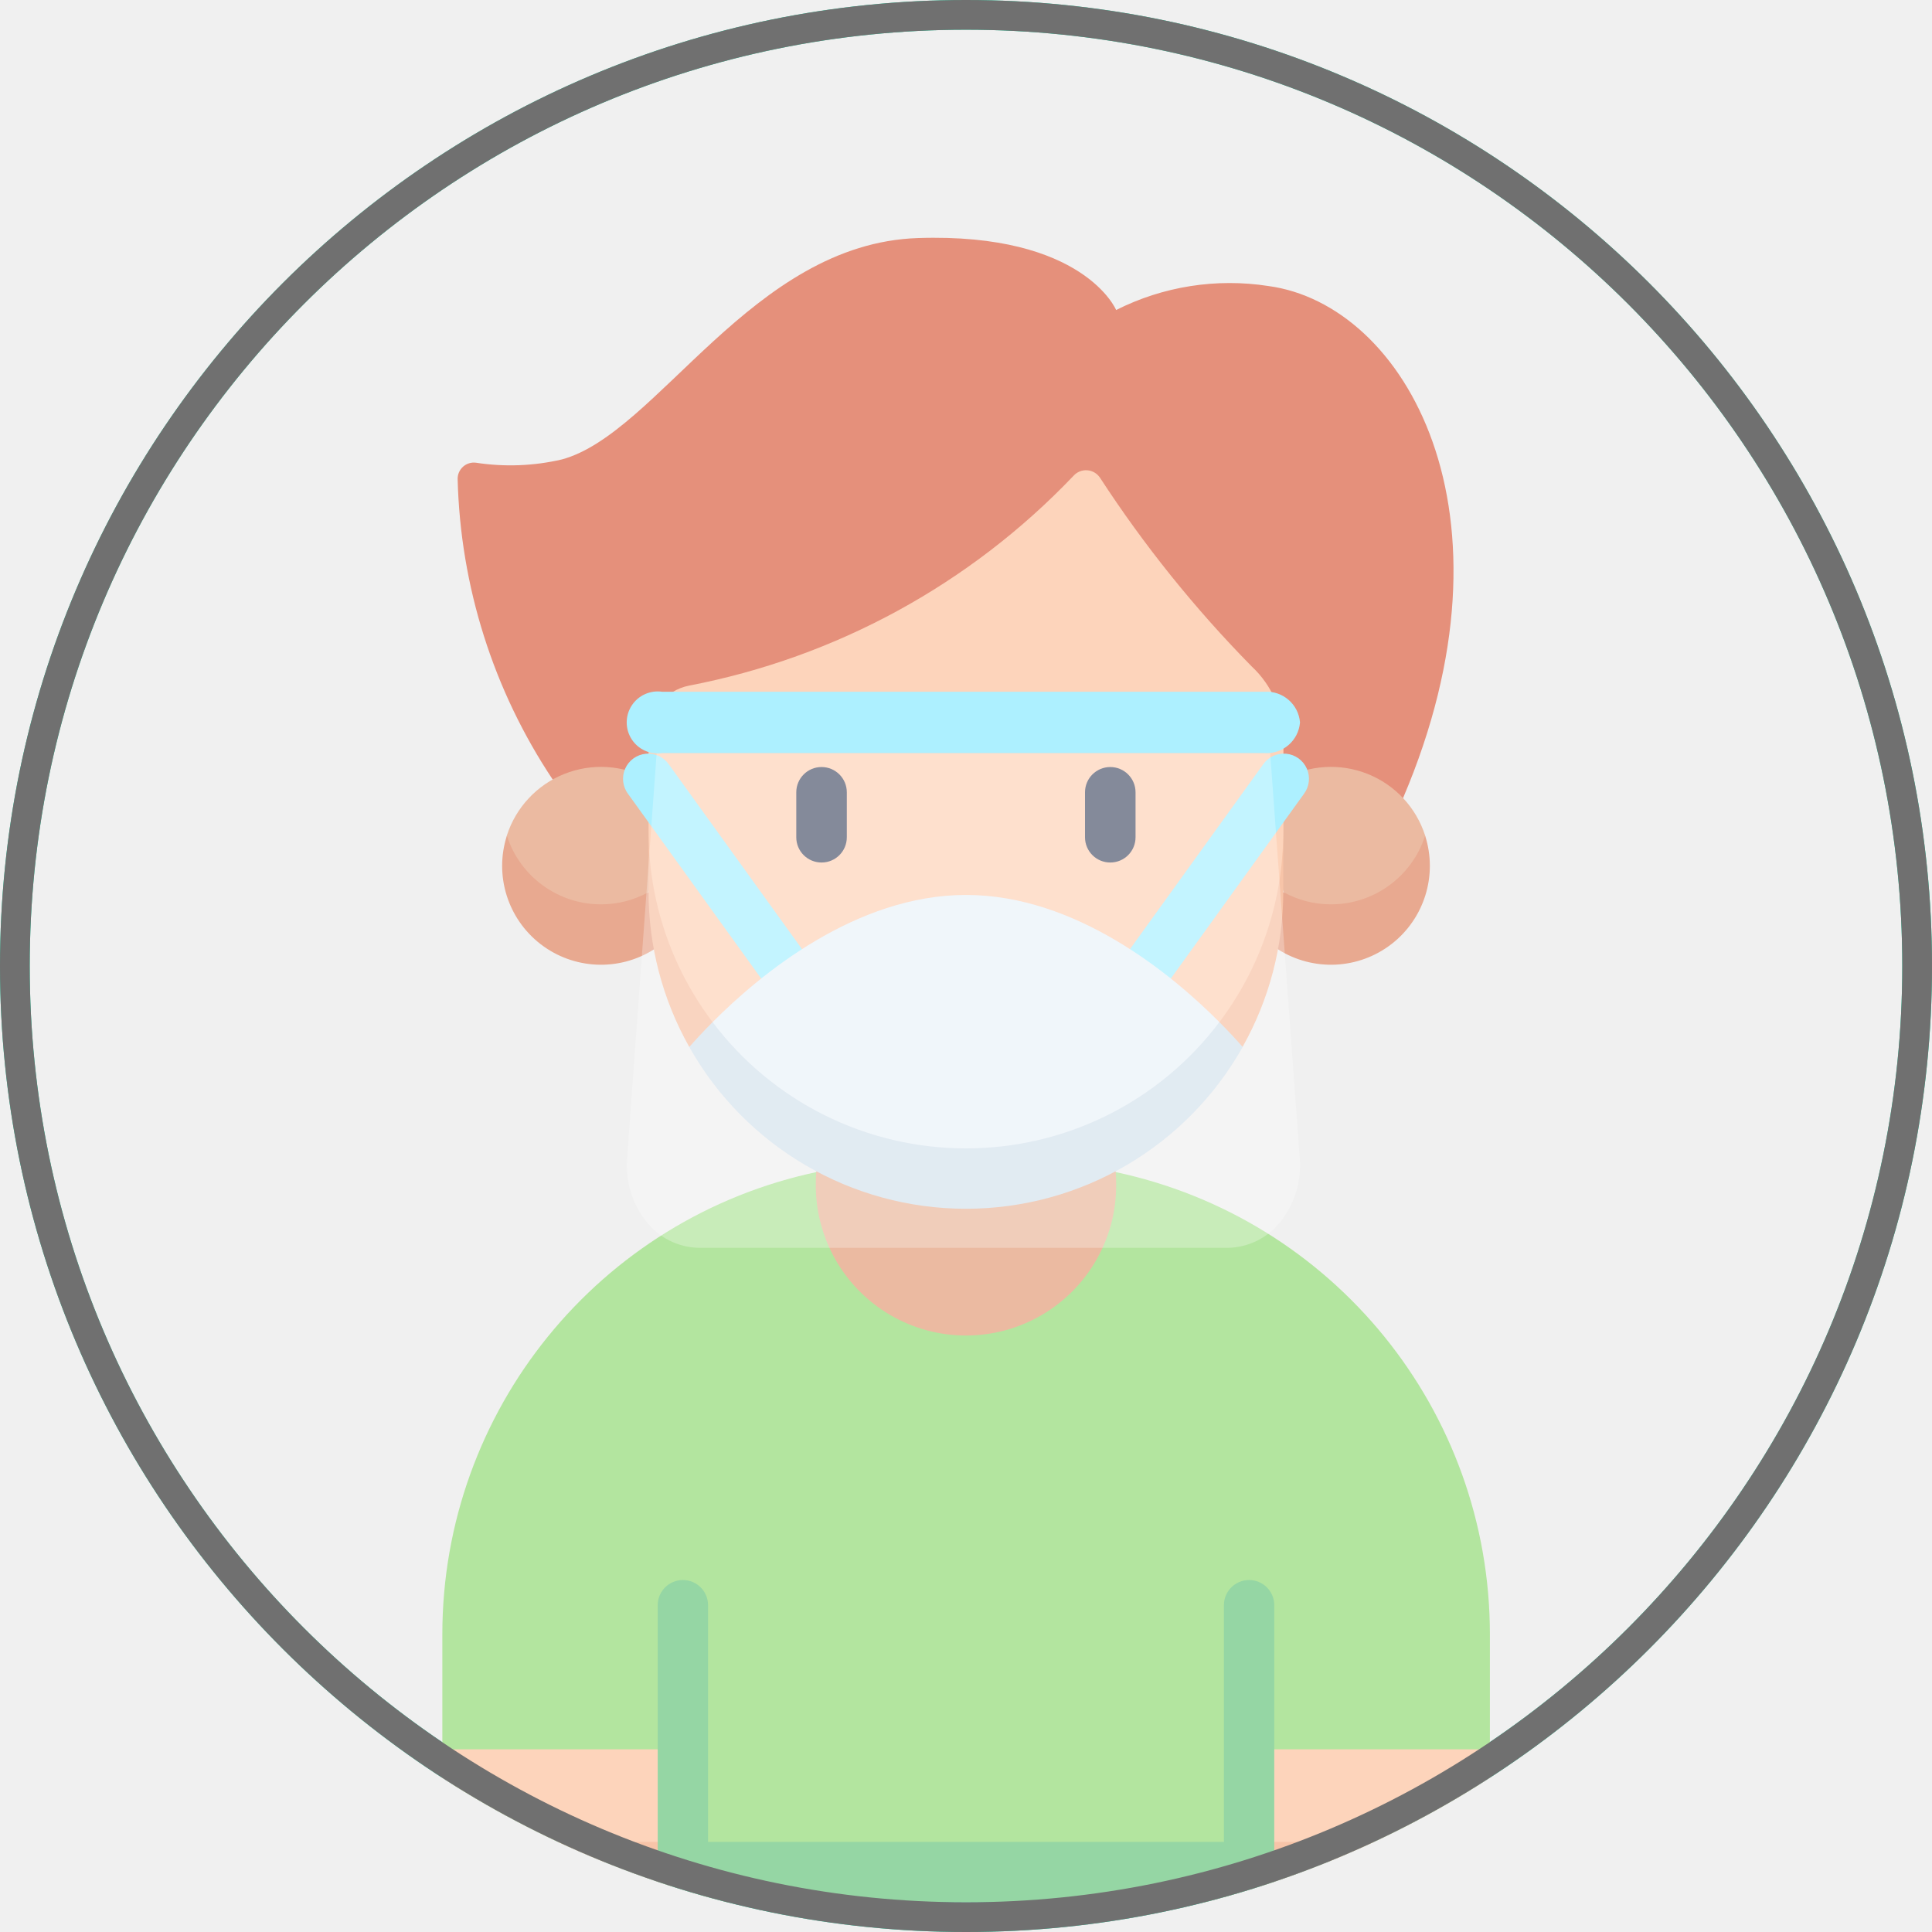
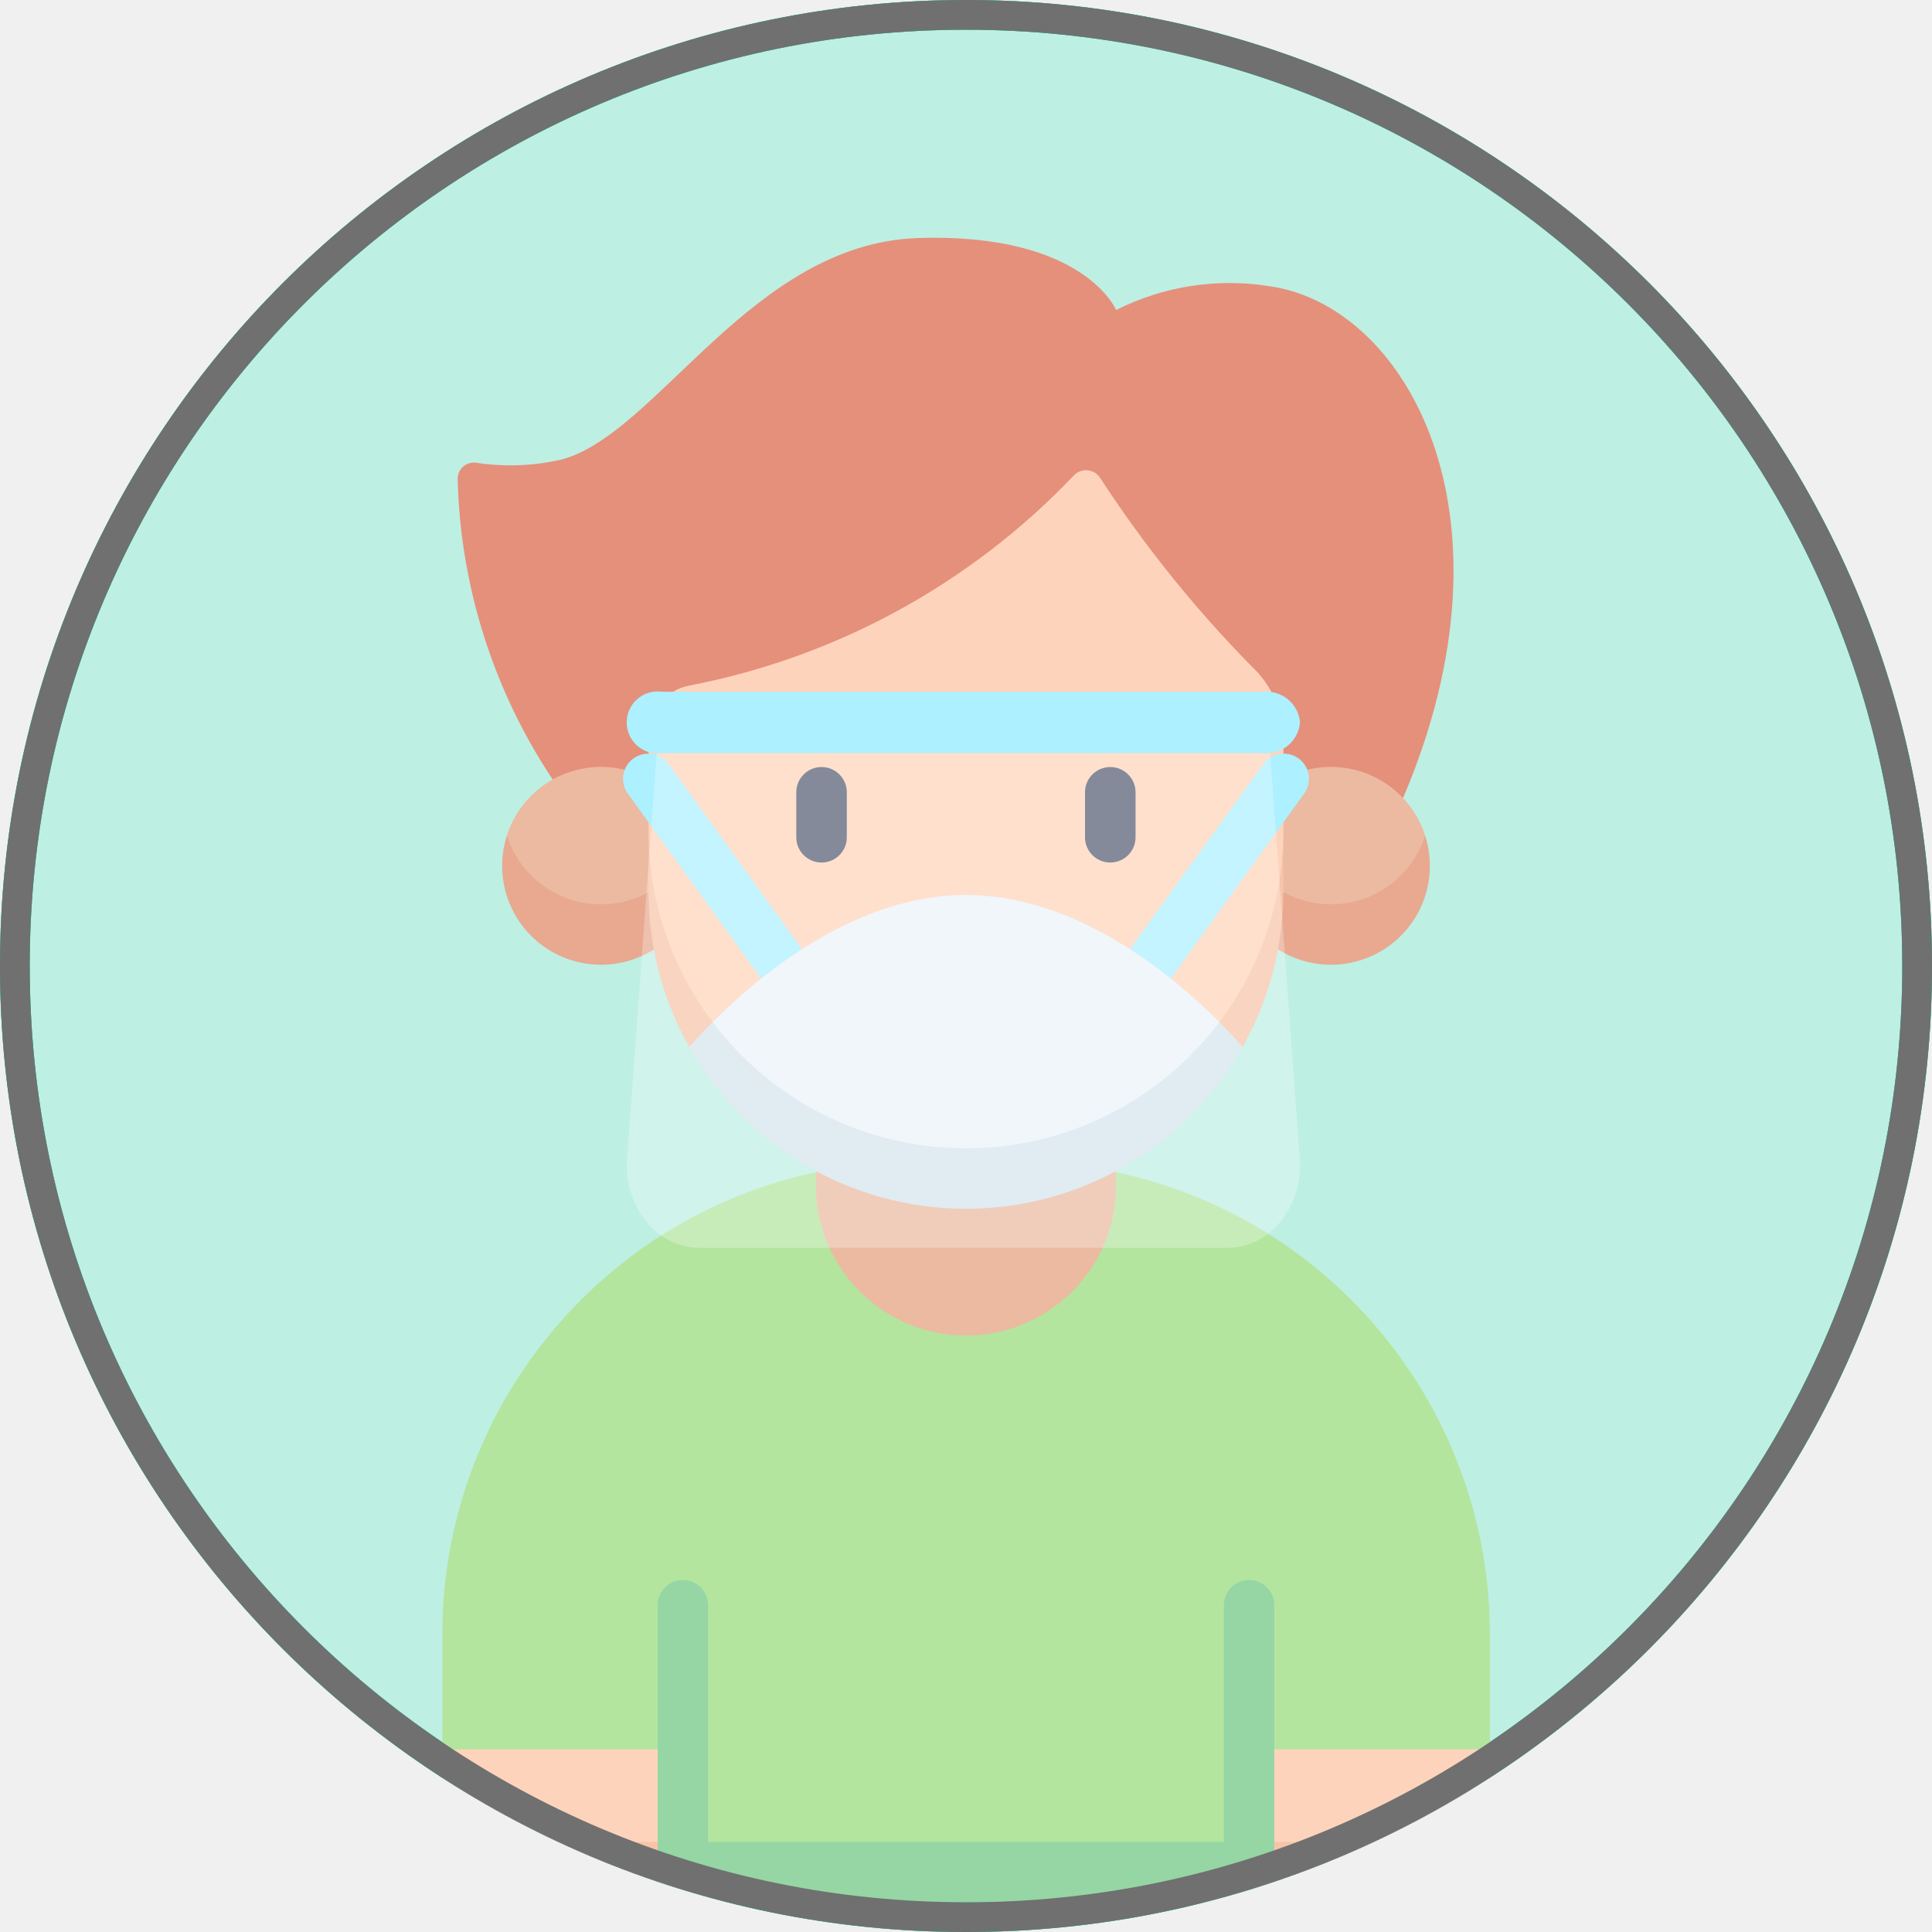
<svg xmlns="http://www.w3.org/2000/svg" width="65" height="65" viewBox="0 0 65 65">
  <defs>
    <clipPath id="clip-path">
      <circle id="Ellipse_28" data-name="Ellipse 28" cx="32.5" cy="32.5" r="32.5" transform="translate(1282 1026)" fill="#fff" opacity="0.67" />
    </clipPath>
  </defs>
-   <g id="Group_220" data-name="Group 220" transform="translate(-155 -1054)">
-     <g id="Ellipse_33" data-name="Ellipse 33" transform="translate(155 1054)" fill="none" stroke="rgba(0,219,158,0.9)" stroke-width="1">
-       <circle cx="32.5" cy="32.5" r="32.5" stroke="none" />
-       <circle cx="32.5" cy="32.5" r="32" fill="none" />
+   <g id="Group_253" data-name="Group 253" transform="translate(-155 -1054)">
+     <g id="Group_32" data-name="Group 32" transform="translate(127 166)">
+       <g id="Path_143" data-name="Path 143" transform="translate(28 888)" fill="#beefe3">
+         <path d="M32.5,0A32.5,32.5,0,1,1,0,32.5,32.5,32.5,0,0,1,32.5,0Z" stroke="none" />
+         <path d="M 32.5 1 C 28.247 1 24.122 1.833 20.239 3.475 C 16.488 5.062 13.119 7.333 10.226 10.226 C 7.333 13.119 5.062 16.488 3.475 20.239 C 1.833 24.122 1 28.247 1 32.5 C 1 36.753 1.833 40.878 3.475 44.761 C 5.062 48.512 7.333 51.881 10.226 54.774 C 13.119 57.667 16.488 59.938 20.239 61.525 C 24.122 63.167 28.247 64 32.5 64 C 36.753 64 40.878 63.167 44.761 61.525 C 48.512 59.938 51.881 57.667 54.774 54.774 C 57.667 51.881 59.938 48.512 61.525 44.761 C 63.167 40.878 64 36.753 64 32.5 C 64 28.247 63.167 24.122 61.525 20.239 C 59.938 16.488 57.667 13.119 54.774 10.226 C 51.881 7.333 48.512 5.062 44.761 3.475 C 40.878 1.833 36.753 1 32.5 1 M 32.5 0 C 50.449 0 65 14.551 65 32.5 C 65 50.449 50.449 65 32.5 65 C 14.551 65 0 50.449 0 32.5 C 0 14.551 14.551 0 32.5 0 Z" stroke="none" fill="rgba(0,219,158,0.9)" />
+       </g>
    </g>
-     <g id="Group_219" data-name="Group 219">
-       <g id="Mask_Group_13" data-name="Mask Group 13" transform="translate(-1127 28)" clip-path="url(#clip-path)">
-         <g id="Group_175" data-name="Group 175" transform="translate(-439.96 -50.5)">
-           <g id="face-mask" transform="translate(1736.838 1084.5)">
-             <g id="Group_172" data-name="Group 172" transform="translate(0 0)">
-               <g id="Group_171" data-name="Group 171" transform="translate(0 0)">
-                 <path id="Path_602" data-name="Path 602" d="M102.833,18.229a19.1,19.1,0,0,1-3.2-10.112.545.545,0,0,1,.62-.549,7.616,7.616,0,0,0,2.884-.11c3.223-.869,6.394-7.263,11.98-7.449s6.67,2.421,6.67,2.421a8.489,8.489,0,0,1,5.124-.807c4.593.621,8.628,7.619,4.527,17.232Z" transform="translate(-99.114 0)" fill="#e5907b" />
-                 <g id="Group_167" data-name="Group 167" transform="translate(2.016 17.806)">
-                   <path id="Path_603" data-name="Path 603" d="M114.763,165.109a3.173,3.173,0,0,0,3.167,3.294s1.6-1.423,1.6-1.4c0-.009,0-.018,0-.027l.984-2.032-.984-1.74a3.327,3.327,0,0,0-4.768,1.9Z" transform="translate(-114.604 -162.799)" fill="#ebbaa1" />
-                   <path id="Path_604" data-name="Path 604" d="M116.639,186.229a3.327,3.327,0,0,1-3.167-2.31,3.326,3.326,0,0,0,4.946,3.826l.859-.881-1.038-1.047A3.306,3.306,0,0,1,116.639,186.229Z" transform="translate(-113.313 -181.609)" fill="#e8a990" />
-                   <path id="Path_605" data-name="Path 605" d="M350.4,165.109a3.173,3.173,0,0,1-3.168,3.294s-1.6-1.423-1.6-1.4c0-.009,0-.018,0-.027l-.984-2.032.984-1.74a3.327,3.327,0,0,1,4.768,1.9Z" transform="translate(-319.347 -162.799)" fill="#ebbaa1" />
-                   <path id="Path_606" data-name="Path 606" d="M346.794,186.229a3.327,3.327,0,0,0,3.167-2.31,3.326,3.326,0,0,1-4.946,3.826l-.859-.881,1.038-1.047A3.305,3.305,0,0,0,346.794,186.229Z" transform="translate(-318.908 -181.609)" fill="#e8a990" />
-                 </g>
-                 <path id="Path_607" data-name="Path 607" d="M169.033,95.3c5.9,0,10.68-4.756,10.68-11.665V80.572a3.355,3.355,0,0,0-1.068-2.468,40.736,40.736,0,0,1-5.106-6.352.565.565,0,0,0-.887-.063,24.15,24.15,0,0,1-12.933,7.06,1.692,1.692,0,0,0-1.366,1.662v3.227C158.353,90.727,163.135,95.3,169.033,95.3Z" transform="translate(-151.411 -63.683)" fill="#fdd4bb" />
-                 <path id="Path_608" data-name="Path 608" d="M117.508,287.322a10.692,10.692,0,0,1-10,0,15.9,15.9,0,0,0-12.62,15.555v3.867l.984,3.12,16.638.984,16.638-.984.984-3.12v-3.867A15.9,15.9,0,0,0,117.508,287.322Z" transform="translate(-94.884 -255.896)" fill="#b3e59f" />
-                 <path id="Path_609" data-name="Path 609" d="M169.763,495.451h17.356l.847-1.016-.847-1.016H169.763l-.847,1.016Z" transform="translate(-160.819 -439.451)" fill="#95d6a4" />
-                 <path id="Path_610" data-name="Path 610" d="M209.822,287.16c-.01.131-.017.264-.017.4a5.053,5.053,0,1,0,10.105,0c0-.134-.007-.266-.017-.4Z" transform="translate(-197.236 -255.752)" fill="#ebbaa1" />
-                 <path id="Path_611" data-name="Path 611" d="M351.181,468.015l-4.049.984-4.049-.984V464.9h8.1Z" transform="translate(-315.937 -414.047)" fill="#fdd4bb" />
-                 <path id="Path_612" data-name="Path 612" d="M94.884,468.015l4.049.984,4.049-.984V464.9h-8.1Z" transform="translate(-94.884 -414.047)" fill="#fdd4bb" />
-                 <path id="Path_613" data-name="Path 613" d="M343.931,495.451h6.7a.547.547,0,0,0,.547-.547v-1.485h-7.251l-.847,1.016Z" transform="translate(-315.937 -439.451)" fill="#f7c4a8" />
-                 <path id="Path_614" data-name="Path 614" d="M95.431,495.452h6.7l.847-1.016-.847-1.016H94.884v1.485A.547.547,0,0,0,95.431,495.452Z" transform="translate(-94.884 -439.452)" fill="#f7c4a8" />
-                 <path id="Path_615" data-name="Path 615" d="M156.432,167.4a.845.845,0,0,1-.688-.352l-4.974-6.9a.847.847,0,1,1,1.374-.99l4.974,6.9a.847.847,0,0,1-.686,1.342Z" transform="translate(-144.515 -141.434)" fill="#adf0ff" />
-                 <path id="Path_616" data-name="Path 616" d="M301.271,167.4a.847.847,0,0,1-.686-1.342l4.974-6.9a.847.847,0,1,1,1.374.99l-4.974,6.9A.846.846,0,0,1,301.271,167.4Z" transform="translate(-277.944 -141.435)" fill="#adf0ff" />
-                 <g id="Group_168" data-name="Group 168" transform="translate(6.942 19.955)">
-                   <path id="Path_617" data-name="Path 617" d="M160.506,188.885a10.633,10.633,0,0,1-2.154-6.433v2.032a10.63,10.63,0,0,0,1.37,5.236l.908.207Z" transform="translate(-158.352 -182.452)" fill="#f7c4a8" />
-                   <path id="Path_618" data-name="Path 618" d="M333.172,188.883l-.1,1.043.879-.207a10.63,10.63,0,0,0,1.37-5.237V182.45A10.632,10.632,0,0,1,333.172,188.883Z" transform="translate(-313.967 -182.45)" fill="#f7c4a8" />
-                 </g>
-                 <path id="Path_619" data-name="Path 619" d="M178.049,206.419c1.176,2.976,5.043,5.232,8.526,5.232a10.119,10.119,0,0,0,8.526-5.232c-1.6-1.607-4.819-4.279-8.526-4.279S179.65,204.812,178.049,206.419Z" transform="translate(-168.953 -180.031)" fill="#ebf2f8" />
-                 <path id="Path_620" data-name="Path 620" d="M180.192,245.512a10.663,10.663,0,0,1-8.526-4.248c-.335.336-.6.627-.784.836a10.682,10.682,0,0,0,18.619,0c-.183-.209-.449-.5-.784-.836A10.663,10.663,0,0,1,180.192,245.512Z" transform="translate(-162.57 -214.876)" fill="#d6e3ed" />
-                 <g id="Group_170" data-name="Group 170" transform="translate(7.25 45.159)">
-                   <path id="Path_621" data-name="Path 621" d="M162.868,421.693v-7.962a.847.847,0,0,0-1.694,0v7.962l.847,1.016Z" transform="translate(-161.174 -412.885)" fill="#95d6a4" />
-                   <path id="Path_622" data-name="Path 622" d="M337.036,421.693v-7.962a.847.847,0,0,0-1.694,0v7.962l.847,1.016Z" transform="translate(-316.293 -412.885)" fill="#95d6a4" />
-                   <g id="Group_169" data-name="Group 169" transform="translate(0 8.808)">
-                     <path id="Path_623" data-name="Path 623" d="M161.174,493.419h1.694v2.032h-1.694Z" transform="translate(-161.174 -493.419)" fill="#95d6a4" />
-                     <path id="Path_624" data-name="Path 624" d="M335.342,493.419h1.694v2.032h-1.694Z" transform="translate(-316.293 -493.419)" fill="#95d6a4" />
+     <g id="Group_220" data-name="Group 220">
+       <g id="Ellipse_33" data-name="Ellipse 33" transform="translate(155 1054)" fill="none" stroke="rgba(0,219,158,0.9)" stroke-width="1">
+         <circle cx="32.5" cy="32.5" r="32.5" stroke="none" />
+         <circle cx="32.5" cy="32.5" r="32" fill="none" />
+       </g>
+       <g id="Group_219" data-name="Group 219">
+         <g id="Mask_Group_13" data-name="Mask Group 13" transform="translate(-1127 28)" clip-path="url(#clip-path)">
+           <g id="Group_175" data-name="Group 175" transform="translate(-439.96 -50.5)">
+             <g id="face-mask" transform="translate(1736.838 1084.5)">
+               <g id="Group_172" data-name="Group 172" transform="translate(0 0)">
+                 <g id="Group_171" data-name="Group 171" transform="translate(0 0)">
+                   <path id="Path_602" data-name="Path 602" d="M102.833,18.229a19.1,19.1,0,0,1-3.2-10.112.545.545,0,0,1,.62-.549,7.616,7.616,0,0,0,2.884-.11c3.223-.869,6.394-7.263,11.98-7.449s6.67,2.421,6.67,2.421a8.489,8.489,0,0,1,5.124-.807c4.593.621,8.628,7.619,4.527,17.232Z" transform="translate(-99.114 0)" fill="#e5907b" />
+                   <g id="Group_167" data-name="Group 167" transform="translate(2.016 17.806)">
+                     <path id="Path_603" data-name="Path 603" d="M114.763,165.109a3.173,3.173,0,0,0,3.167,3.294s1.6-1.423,1.6-1.4c0-.009,0-.018,0-.027l.984-2.032-.984-1.74a3.327,3.327,0,0,0-4.768,1.9Z" transform="translate(-114.604 -162.799)" fill="#ebbaa1" />
+                     <path id="Path_604" data-name="Path 604" d="M116.639,186.229a3.327,3.327,0,0,1-3.167-2.31,3.326,3.326,0,0,0,4.946,3.826l.859-.881-1.038-1.047A3.306,3.306,0,0,1,116.639,186.229Z" transform="translate(-113.313 -181.609)" fill="#e8a990" />
+                     <path id="Path_605" data-name="Path 605" d="M350.4,165.109a3.173,3.173,0,0,1-3.168,3.294s-1.6-1.423-1.6-1.4c0-.009,0-.018,0-.027l-.984-2.032.984-1.74a3.327,3.327,0,0,1,4.768,1.9Z" transform="translate(-319.347 -162.799)" fill="#ebbaa1" />
+                     <path id="Path_606" data-name="Path 606" d="M346.794,186.229a3.327,3.327,0,0,0,3.167-2.31,3.326,3.326,0,0,1-4.946,3.826l-.859-.881,1.038-1.047A3.305,3.305,0,0,0,346.794,186.229Z" transform="translate(-318.908 -181.609)" fill="#e8a990" />
+                   </g>
+                   <path id="Path_607" data-name="Path 607" d="M169.033,95.3c5.9,0,10.68-4.756,10.68-11.665V80.572a3.355,3.355,0,0,0-1.068-2.468,40.736,40.736,0,0,1-5.106-6.352.565.565,0,0,0-.887-.063,24.15,24.15,0,0,1-12.933,7.06,1.692,1.692,0,0,0-1.366,1.662v3.227C158.353,90.727,163.135,95.3,169.033,95.3Z" transform="translate(-151.411 -63.683)" fill="#fdd4bb" />
+                   <path id="Path_608" data-name="Path 608" d="M117.508,287.322a10.692,10.692,0,0,1-10,0,15.9,15.9,0,0,0-12.62,15.555v3.867l.984,3.12,16.638.984,16.638-.984.984-3.12v-3.867A15.9,15.9,0,0,0,117.508,287.322Z" transform="translate(-94.884 -255.896)" fill="#b3e59f" />
+                   <path id="Path_609" data-name="Path 609" d="M169.763,495.451h17.356l.847-1.016-.847-1.016H169.763l-.847,1.016Z" transform="translate(-160.819 -439.451)" fill="#95d6a4" />
+                   <path id="Path_610" data-name="Path 610" d="M209.822,287.16c-.01.131-.017.264-.017.4a5.053,5.053,0,1,0,10.105,0c0-.134-.007-.266-.017-.4Z" transform="translate(-197.236 -255.752)" fill="#ebbaa1" />
+                   <path id="Path_611" data-name="Path 611" d="M351.181,468.015l-4.049.984-4.049-.984V464.9h8.1Z" transform="translate(-315.937 -414.047)" fill="#fdd4bb" />
+                   <path id="Path_612" data-name="Path 612" d="M94.884,468.015l4.049.984,4.049-.984V464.9h-8.1Z" transform="translate(-94.884 -414.047)" fill="#fdd4bb" />
+                   <path id="Path_613" data-name="Path 613" d="M343.931,495.451h6.7a.547.547,0,0,0,.547-.547v-1.485h-7.251l-.847,1.016Z" transform="translate(-315.937 -439.451)" fill="#f7c4a8" />
+                   <path id="Path_614" data-name="Path 614" d="M95.431,495.452h6.7l.847-1.016-.847-1.016H94.884v1.485A.547.547,0,0,0,95.431,495.452Z" transform="translate(-94.884 -439.452)" fill="#f7c4a8" />
+                   <path id="Path_615" data-name="Path 615" d="M156.432,167.4a.845.845,0,0,1-.688-.352l-4.974-6.9a.847.847,0,1,1,1.374-.99l4.974,6.9a.847.847,0,0,1-.686,1.342Z" transform="translate(-144.515 -141.434)" fill="#adf0ff" />
+                   <path id="Path_616" data-name="Path 616" d="M301.271,167.4a.847.847,0,0,1-.686-1.342l4.974-6.9a.847.847,0,1,1,1.374.99l-4.974,6.9A.846.846,0,0,1,301.271,167.4Z" transform="translate(-277.944 -141.435)" fill="#adf0ff" />
+                   <g id="Group_168" data-name="Group 168" transform="translate(6.942 19.955)">
+                     <path id="Path_617" data-name="Path 617" d="M160.506,188.885a10.633,10.633,0,0,1-2.154-6.433v2.032a10.63,10.63,0,0,0,1.37,5.236l.908.207Z" transform="translate(-158.352 -182.452)" fill="#f7c4a8" />
+                     <path id="Path_618" data-name="Path 618" d="M333.172,188.883l-.1,1.043.879-.207a10.63,10.63,0,0,0,1.37-5.237V182.45A10.632,10.632,0,0,1,333.172,188.883Z" transform="translate(-313.967 -182.45)" fill="#f7c4a8" />
+                   </g>
+                   <path id="Path_619" data-name="Path 619" d="M178.049,206.419c1.176,2.976,5.043,5.232,8.526,5.232a10.119,10.119,0,0,0,8.526-5.232c-1.6-1.607-4.819-4.279-8.526-4.279S179.65,204.812,178.049,206.419Z" transform="translate(-168.953 -180.031)" fill="#ebf2f8" />
+                   <path id="Path_620" data-name="Path 620" d="M180.192,245.512a10.663,10.663,0,0,1-8.526-4.248c-.335.336-.6.627-.784.836a10.682,10.682,0,0,0,18.619,0c-.183-.209-.449-.5-.784-.836A10.663,10.663,0,0,1,180.192,245.512Z" transform="translate(-162.57 -214.876)" fill="#d6e3ed" />
+                   <g id="Group_170" data-name="Group 170" transform="translate(7.25 45.159)">
+                     <path id="Path_621" data-name="Path 621" d="M162.868,421.693v-7.962a.847.847,0,0,0-1.694,0v7.962l.847,1.016Z" transform="translate(-161.174 -412.885)" fill="#95d6a4" />
+                     <path id="Path_622" data-name="Path 622" d="M337.036,421.693v-7.962a.847.847,0,0,0-1.694,0v7.962l.847,1.016Z" transform="translate(-316.293 -412.885)" fill="#95d6a4" />
+                     <g id="Group_169" data-name="Group 169" transform="translate(0 8.808)">
+                       <path id="Path_623" data-name="Path 623" d="M161.174,493.419h1.694v2.032h-1.694Z" transform="translate(-161.174 -493.419)" fill="#95d6a4" />
+                       <path id="Path_624" data-name="Path 624" d="M335.342,493.419h1.694v2.032h-1.694Z" transform="translate(-316.293 -493.419)" fill="#95d6a4" />
+                     </g>
                  </g>
                </g>
              </g>
+               <g id="Group_173" data-name="Group 173" transform="translate(11.916 17.808)">
+                 <path id="Path_625" data-name="Path 625" d="M204.68,166.029a.848.848,0,0,0,.848-.848v-1.514a.848.848,0,0,0-1.7,0v1.514A.848.848,0,0,0,204.68,166.029Z" transform="translate(-203.832 -162.819)" fill="#565e75" />
+                 <path id="Path_626" data-name="Path 626" d="M293.5,166.029a.848.848,0,0,0,.849-.848v-1.514a.848.848,0,0,0-1.7,0v1.514A.848.848,0,0,0,293.5,166.029Z" transform="translate(-282.939 -162.819)" fill="#565e75" />
+               </g>
            </g>
-             <g id="Group_173" data-name="Group 173" transform="translate(11.916 17.808)">
-               <path id="Path_625" data-name="Path 625" d="M204.68,166.029a.848.848,0,0,0,.848-.848v-1.514a.848.848,0,0,0-1.7,0v1.514A.848.848,0,0,0,204.68,166.029Z" transform="translate(-203.832 -162.819)" fill="#565e75" />
-               <path id="Path_626" data-name="Path 626" d="M293.5,166.029a.848.848,0,0,0,.849-.848v-1.514a.848.848,0,0,0-1.7,0v1.514A.848.848,0,0,0,293.5,166.029Z" transform="translate(-282.939 -162.819)" fill="#565e75" />
-             </g>
-           </g>
-           <g id="Group_174" data-name="Group 174" transform="translate(1743.05 1099.773)">
-             <g id="facemask-coronavirus-faceshield-protect-covid19" transform="translate(0)">
-               <path id="Path_35" data-name="Path 35" d="M101.784,108.312H83.994a2.3,2.3,0,0,1-1.787-.9,3.028,3.028,0,0,1-.633-2.109l.995-13.641h20.64l.995,13.641a3.028,3.028,0,0,1-.633,2.109A2.3,2.3,0,0,1,101.784,108.312Z" transform="translate(-81.566 -89.603)" fill="rgba(255,255,255,0.27)" />
-               <path id="Path_627" data-name="Path 627" d="M102.091,68.254a1.124,1.124,0,0,1-1.192,1.032H80.636a1.043,1.043,0,1,1,0-2.063H100.9A1.124,1.124,0,0,1,102.091,68.254Z" transform="translate(-79.444 -67.222)" fill="#adf0ff" />
+             <g id="Group_174" data-name="Group 174" transform="translate(1743.05 1099.773)">
+               <g id="facemask-coronavirus-faceshield-protect-covid19" transform="translate(0)">
+                 <path id="Path_35" data-name="Path 35" d="M101.784,108.312H83.994a2.3,2.3,0,0,1-1.787-.9,3.028,3.028,0,0,1-.633-2.109l.995-13.641h20.64l.995,13.641a3.028,3.028,0,0,1-.633,2.109A2.3,2.3,0,0,1,101.784,108.312Z" transform="translate(-81.566 -89.603)" fill="rgba(255,255,255,0.27)" />
+                 <path id="Path_627" data-name="Path 627" d="M102.091,68.254a1.124,1.124,0,0,1-1.192,1.032H80.636a1.043,1.043,0,1,1,0-2.063H100.9A1.124,1.124,0,0,1,102.091,68.254Z" transform="translate(-79.444 -67.222)" fill="#adf0ff" />
+               </g>
            </g>
          </g>
        </g>
-       </g>
-       <g id="Group_216" data-name="Group 216" transform="translate(-101 103)">
-         <g id="Ellipse_13" data-name="Ellipse 13" transform="translate(256 951)" fill="none" stroke="#707070" stroke-width="1">
-           <circle cx="32.5" cy="32.5" r="32.5" stroke="none" />
-           <circle cx="32.5" cy="32.5" r="32" fill="none" />
+         <g id="Group_216" data-name="Group 216" transform="translate(-101 103)">
+           <g id="Ellipse_13" data-name="Ellipse 13" transform="translate(256 951)" fill="none" stroke="#707070" stroke-width="1">
+             <circle cx="32.5" cy="32.5" r="32.5" stroke="none" />
+             <circle cx="32.5" cy="32.5" r="32" fill="none" />
+           </g>
        </g>
      </g>
    </g>
  </g>
</svg>
